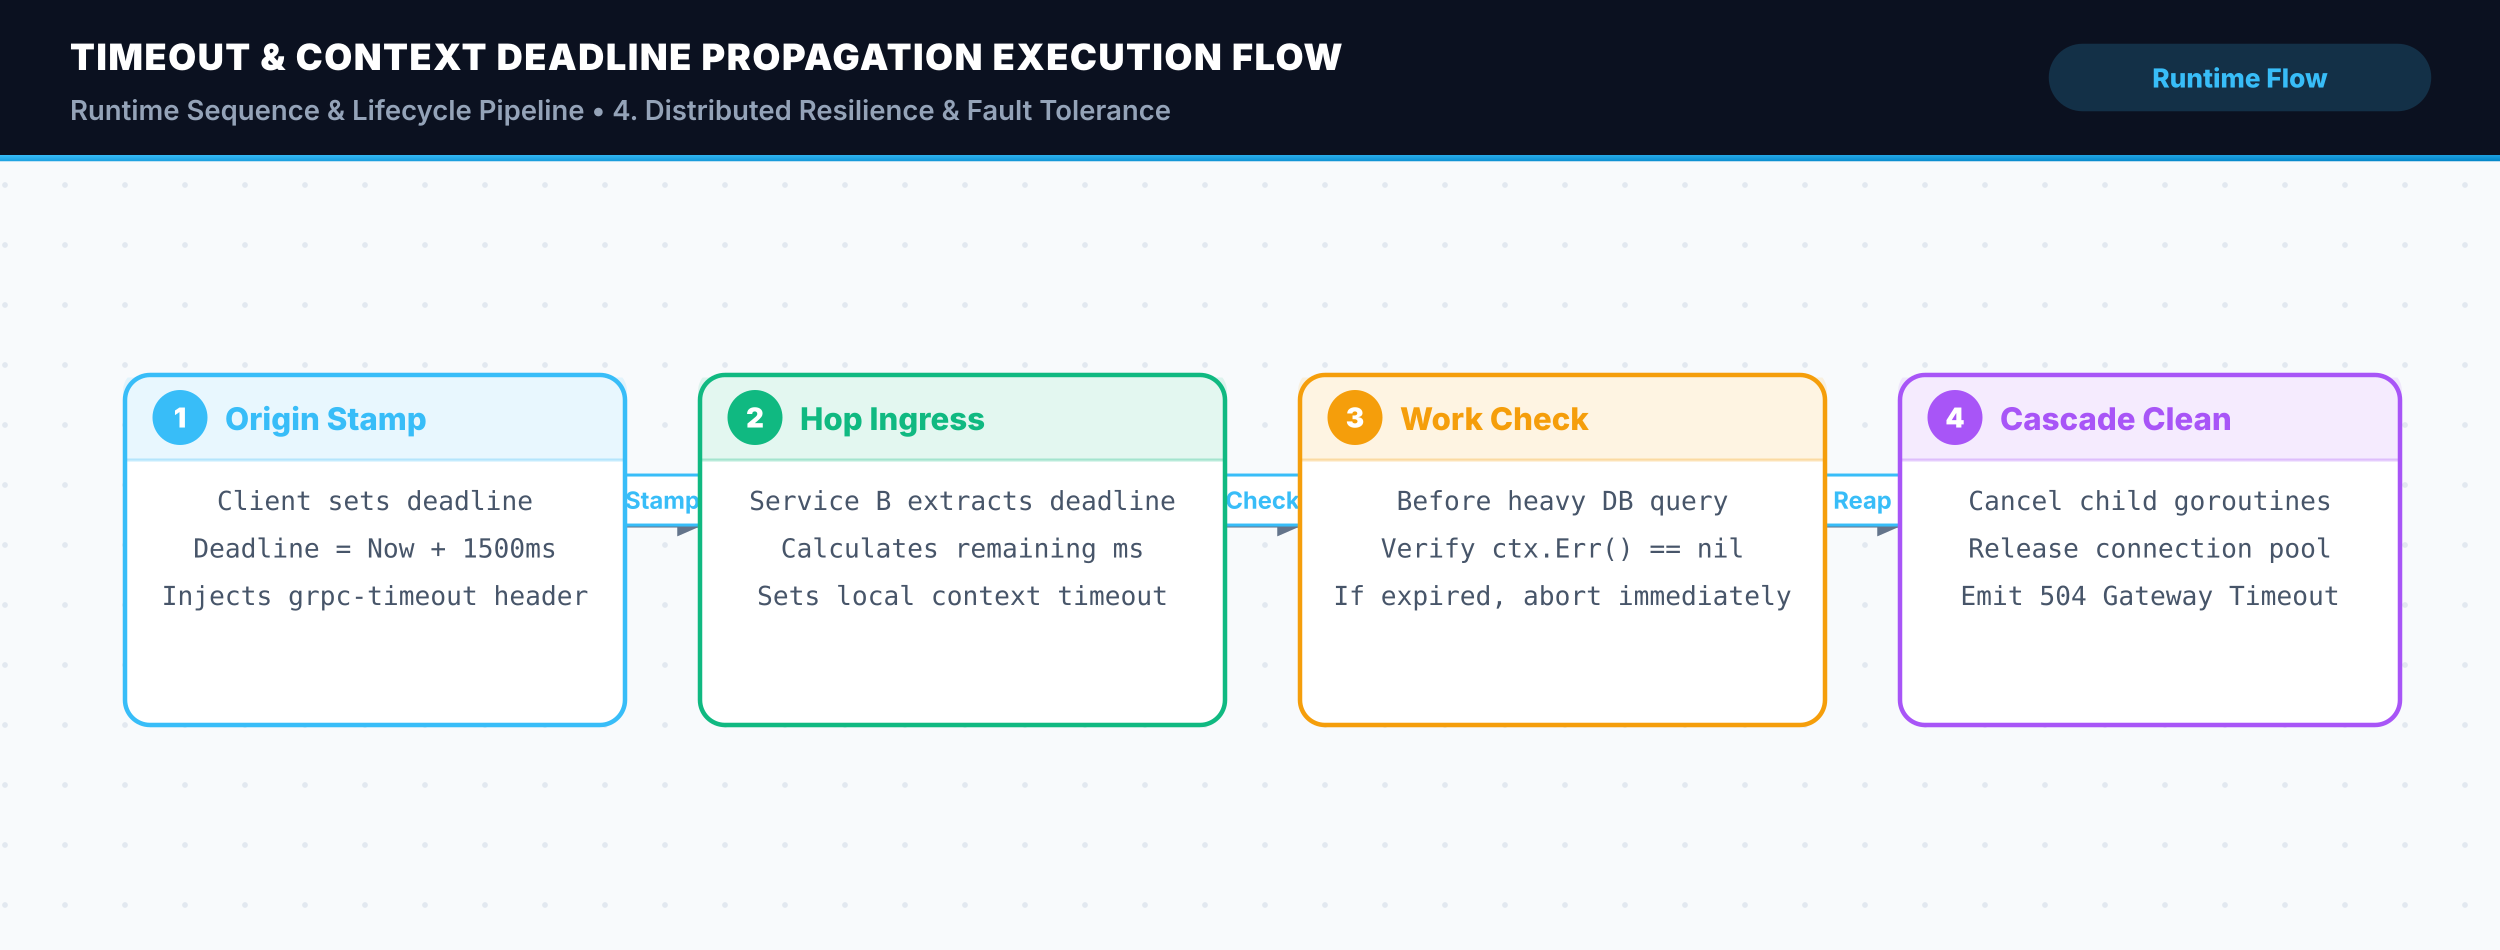
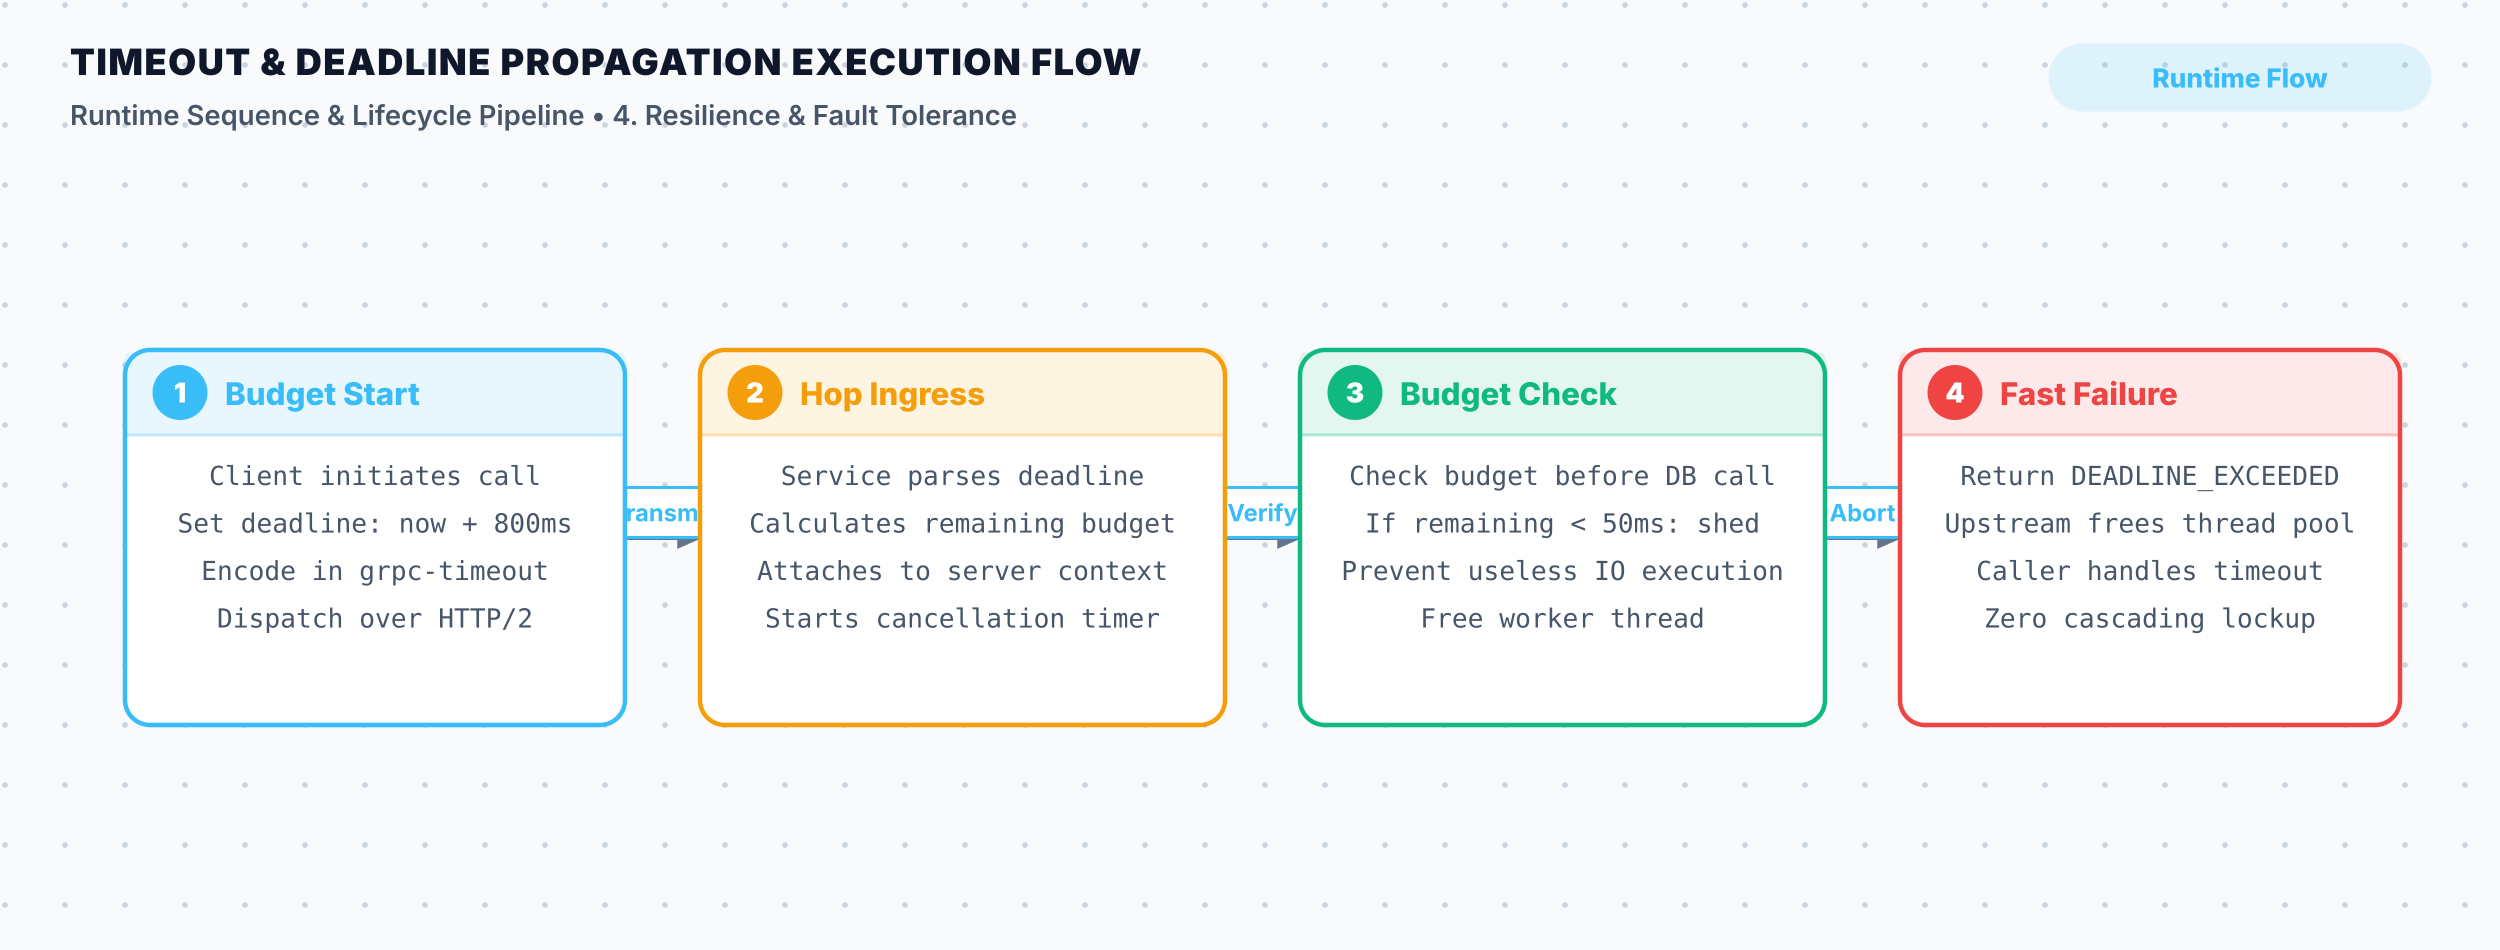
<svg xmlns="http://www.w3.org/2000/svg" viewBox="0 0 1000 380" width="1000" height="380">
  <defs>
    <style>
      .bg { fill: #f8fafc; }
-       .grid-dot { fill: #e2e8f0; }
-       .header-bg { fill: #0b1120; }
-       .header-title { fill: #ffffff; }
-       .header-sub { fill: #94a3b8; }
+       .grid-dot { fill: #cbd5e1; }
+       .header-title { fill: #0f172a; }
+       .header-sub { fill: #475569; }
      .card-bg { fill: #ffffff; }
      .text-muted { fill: #475569; }
      .arrow-line { stroke: #64748b; stroke-width: 2; fill: none; stroke-linecap: round; stroke-linejoin: round; }
      .arrow-dash { stroke: #94a3b8; stroke-width: 2; stroke-dasharray: 5,4; fill: none; stroke-linecap: round; }
      .arrow-head { fill: #64748b; }
      .pill-bg { fill: #ffffff; }
      .tier-bg { fill: rgba(241, 245, 249, 0.45); }

      @media (prefers-color-scheme: dark) {
        .bg { fill: #070b14; }
        .grid-dot { fill: #1e293b; }
-         .header-bg { fill: #030712; }
+         .header-title { fill: #f8fafc; }
+         .header-sub { fill: #94a3b8; }
        .card-bg { fill: #0f172a; }
        .text-muted { fill: #94a3b8; }
        .arrow-line { stroke: #94a3b8; }
        .arrow-dash { stroke: #64748b; }
        .arrow-head { fill: #94a3b8; }
        .pill-bg { fill: #0f172a; }
        .tier-bg { fill: rgba(15, 23, 42, 0.35); }
      }
    </style>
    <pattern id="grid" width="24" height="24" patternUnits="userSpaceOnUse">
      <circle cx="2" cy="2" r="1.15" class="grid-dot" />
    </pattern>
    <linearGradient id="headerGrad" x1="0%" y1="0%" x2="100%" y2="100%">
      <stop offset="0%" stop-color="#38bdf8" />
      <stop offset="100%" stop-color="#0284c7" />
    </linearGradient>
    <marker id="arrow" viewBox="0 0 10 10" refX="7" refY="5" markerWidth="6.5" markerHeight="6.5" orient="auto-start-reverse">
      <path d="M 0 1.5 L 8 5 L 0 8.5 z" class="arrow-head" />
    </marker>
  </defs>
  <rect width="1000" height="380" class="bg" />
  <rect width="1000" height="380" fill="url(#grid)" />
-   <rect x="0" y="0" width="1000" height="64" class="header-bg" />
-   <rect x="0" y="62" width="1000" height="2.5" fill="url(#headerGrad)" />
-   <text x="28" y="28" font-family="-apple-system, BlinkMacSystemFont, sans-serif" font-size="14.5" font-weight="900" class="header-title" letter-spacing="0.04em">TIMEOUT &amp; CONTEXT DEADLINE PROPAGATION EXECUTION FLOW</text>
-   <text x="28" y="48" font-family="-apple-system, BlinkMacSystemFont, sans-serif" font-size="11" font-weight="600" class="header-sub">Runtime Sequence &amp; Lifecycle Pipeline • 4. Distributed Resilience &amp; Fault Tolerance</text>
-   <rect x="820" y="18" width="152" height="26" rx="13" fill="#38bdf8" opacity="0.18" stroke="#38bdf8" stroke-width="1" />
+   <text x="28" y="30" font-family="-apple-system, BlinkMacSystemFont, sans-serif" font-size="14.5" font-weight="900" class="header-title" letter-spacing="0.04em">TIMEOUT &amp; DEADLINE PROPAGATION EXECUTION FLOW</text>
+   <text x="28" y="50" font-family="-apple-system, BlinkMacSystemFont, sans-serif" font-size="11" font-weight="600" class="header-sub">Runtime Sequence &amp; Lifecycle Pipeline • 4. Resilience &amp; Fault Tolerance</text>
+   <rect x="820" y="18" width="152" height="26" rx="13" fill="#38bdf8" opacity="0.14" stroke="#38bdf8" stroke-width="1.2" />
  <text x="896" y="35" text-anchor="middle" font-family="-apple-system, BlinkMacSystemFont, sans-serif" font-size="10.5" font-weight="800" fill="#38bdf8">Runtime Flow</text>
  <g id="conn-0">
-     <path d="M 250 210 L 280 210" class="arrow-line" stroke="#38bdf8" marker-end="url(#arrow)" />
-     <rect x="237" y="190" width="56" height="20" rx="6" class="pill-bg" stroke="#38bdf8" stroke-width="1.2" />
-     <text x="265" y="203.5" text-anchor="middle" font-family="-apple-system, BlinkMacSystemFont, sans-serif" font-size="9.5" font-weight="750" fill="#38bdf8">Stamp</text>
+     <path d="M 250 215 L 280 215" class="arrow-line" stroke="#38bdf8" marker-end="url(#arrow)" />
+     <rect x="228.8" y="195" width="72.4" height="20" rx="6" class="pill-bg" stroke="#38bdf8" stroke-width="1.2" />
+     <text x="265" y="208.5" text-anchor="middle" font-family="-apple-system, BlinkMacSystemFont, sans-serif" font-size="9.5" font-weight="750" fill="#38bdf8">Transmit</text>
  </g>
  <g id="conn-1">
-     <path d="M 490 210 L 520 210" class="arrow-line" stroke="#38bdf8" marker-end="url(#arrow)" />
-     <rect x="477" y="190" width="56" height="20" rx="6" class="pill-bg" stroke="#38bdf8" stroke-width="1.2" />
-     <text x="505" y="203.5" text-anchor="middle" font-family="-apple-system, BlinkMacSystemFont, sans-serif" font-size="9.5" font-weight="750" fill="#38bdf8">Check</text>
+     <path d="M 490 215 L 520 215" class="arrow-line" stroke="#38bdf8" marker-end="url(#arrow)" />
+     <rect x="475" y="195" width="60" height="20" rx="6" class="pill-bg" stroke="#38bdf8" stroke-width="1.2" />
+     <text x="505" y="208.5" text-anchor="middle" font-family="-apple-system, BlinkMacSystemFont, sans-serif" font-size="9.5" font-weight="750" fill="#38bdf8">Verify</text>
  </g>
  <g id="conn-2">
-     <path d="M 730 210 L 760 210" class="arrow-line" stroke="#38bdf8" marker-end="url(#arrow)" />
-     <rect x="717" y="190" width="56" height="20" rx="6" class="pill-bg" stroke="#38bdf8" stroke-width="1.2" />
-     <text x="745" y="203.5" text-anchor="middle" font-family="-apple-system, BlinkMacSystemFont, sans-serif" font-size="9.5" font-weight="750" fill="#38bdf8">Reap</text>
+     <path d="M 730 215 L 760 215" class="arrow-line" stroke="#38bdf8" marker-end="url(#arrow)" />
+     <rect x="715" y="195" width="60" height="20" rx="6" class="pill-bg" stroke="#38bdf8" stroke-width="1.2" />
+     <text x="745" y="208.5" text-anchor="middle" font-family="-apple-system, BlinkMacSystemFont, sans-serif" font-size="9.5" font-weight="750" fill="#38bdf8">Abort</text>
  </g>
  <g id="node-0" class="node-card">
-     <rect x="50" y="150" width="200" height="140" rx="10" class="card-bg" stroke="#38bdf8" stroke-width="1.8" />
-     <path d="M 51 151 L 249 151 A 9 9 0 0 1 250 160 L 250 184 L 50 184 L 50 160 A 9 9 0 0 1 51 151 Z" fill="#38bdf8" opacity="0.12" />
-     <line x1="50" y1="184" x2="250" y2="184" stroke="#38bdf8" stroke-width="1.2" opacity="0.3" />
-     <circle cx="72" cy="167" r="11" fill="#38bdf8" />
-     <text x="72" y="171" text-anchor="middle" font-family="-apple-system, BlinkMacSystemFont, sans-serif" font-size="11" font-weight="900" fill="#ffffff">1</text>
-     <text x="90" y="172" font-family="-apple-system, BlinkMacSystemFont, sans-serif" font-size="12.5" font-weight="800" fill="#38bdf8">Origin Stamp</text>
-     <text x="150" y="204" text-anchor="middle" font-family="ui-monospace, SFMono-Regular, Menlo, Monaco, Consolas, monospace" font-size="10.5" class="text-muted">Client sets deadline</text>
-     <text x="150" y="223" text-anchor="middle" font-family="ui-monospace, SFMono-Regular, Menlo, Monaco, Consolas, monospace" font-size="10.5" class="text-muted">Deadline = Now + 1500ms</text>
-     <text x="150" y="242" text-anchor="middle" font-family="ui-monospace, SFMono-Regular, Menlo, Monaco, Consolas, monospace" font-size="10.5" class="text-muted">Injects grpc-timeout header</text>
+     <rect x="50" y="140" width="200" height="150" rx="10" class="card-bg" stroke="#38bdf8" stroke-width="1.8" />
+     <path d="M 51 141 L 249 141 A 9 9 0 0 1 250 150 L 250 174 L 50 174 L 50 150 A 9 9 0 0 1 51 141 Z" fill="#38bdf8" opacity="0.12" />
+     <line x1="50" y1="174" x2="250" y2="174" stroke="#38bdf8" stroke-width="1.2" opacity="0.3" />
+     <circle cx="72" cy="157" r="11" fill="#38bdf8" />
+     <text x="72" y="161" text-anchor="middle" font-family="-apple-system, BlinkMacSystemFont, sans-serif" font-size="11" font-weight="900" fill="#ffffff">1</text>
+     <text x="90" y="162" font-family="-apple-system, BlinkMacSystemFont, sans-serif" font-size="12.5" font-weight="800" fill="#38bdf8">Budget Start</text>
+     <text x="150" y="194" text-anchor="middle" font-family="ui-monospace, SFMono-Regular, Menlo, Monaco, Consolas, monospace" font-size="10.5" class="text-muted">Client initiates call</text>
+     <text x="150" y="213" text-anchor="middle" font-family="ui-monospace, SFMono-Regular, Menlo, Monaco, Consolas, monospace" font-size="10.5" class="text-muted">Set deadline: now + 800ms</text>
+     <text x="150" y="232" text-anchor="middle" font-family="ui-monospace, SFMono-Regular, Menlo, Monaco, Consolas, monospace" font-size="10.5" class="text-muted">Encode in grpc-timeout</text>
+     <text x="150" y="251" text-anchor="middle" font-family="ui-monospace, SFMono-Regular, Menlo, Monaco, Consolas, monospace" font-size="10.5" class="text-muted">Dispatch over HTTP/2</text>
  </g>
  <g id="node-1" class="node-card">
-     <rect x="280" y="150" width="210" height="140" rx="10" class="card-bg" stroke="#10b981" stroke-width="1.8" />
-     <path d="M 281 151 L 489 151 A 9 9 0 0 1 490 160 L 490 184 L 280 184 L 280 160 A 9 9 0 0 1 281 151 Z" fill="#10b981" opacity="0.12" />
-     <line x1="280" y1="184" x2="490" y2="184" stroke="#10b981" stroke-width="1.2" opacity="0.3" />
-     <circle cx="302" cy="167" r="11" fill="#10b981" />
-     <text x="302" y="171" text-anchor="middle" font-family="-apple-system, BlinkMacSystemFont, sans-serif" font-size="11" font-weight="900" fill="#ffffff">2</text>
-     <text x="320" y="172" font-family="-apple-system, BlinkMacSystemFont, sans-serif" font-size="12.5" font-weight="800" fill="#10b981">Hop Ingress</text>
-     <text x="385" y="204" text-anchor="middle" font-family="ui-monospace, SFMono-Regular, Menlo, Monaco, Consolas, monospace" font-size="10.5" class="text-muted">Service B extracts deadline</text>
-     <text x="385" y="223" text-anchor="middle" font-family="ui-monospace, SFMono-Regular, Menlo, Monaco, Consolas, monospace" font-size="10.5" class="text-muted">Calculates remaining ms</text>
-     <text x="385" y="242" text-anchor="middle" font-family="ui-monospace, SFMono-Regular, Menlo, Monaco, Consolas, monospace" font-size="10.5" class="text-muted">Sets local context timeout</text>
+     <rect x="280" y="140" width="210" height="150" rx="10" class="card-bg" stroke="#f59e0b" stroke-width="1.8" />
+     <path d="M 281 141 L 489 141 A 9 9 0 0 1 490 150 L 490 174 L 280 174 L 280 150 A 9 9 0 0 1 281 141 Z" fill="#f59e0b" opacity="0.12" />
+     <line x1="280" y1="174" x2="490" y2="174" stroke="#f59e0b" stroke-width="1.2" opacity="0.3" />
+     <circle cx="302" cy="157" r="11" fill="#f59e0b" />
+     <text x="302" y="161" text-anchor="middle" font-family="-apple-system, BlinkMacSystemFont, sans-serif" font-size="11" font-weight="900" fill="#ffffff">2</text>
+     <text x="320" y="162" font-family="-apple-system, BlinkMacSystemFont, sans-serif" font-size="12.5" font-weight="800" fill="#f59e0b">Hop Ingress</text>
+     <text x="385" y="194" text-anchor="middle" font-family="ui-monospace, SFMono-Regular, Menlo, Monaco, Consolas, monospace" font-size="10.5" class="text-muted">Service parses deadline</text>
+     <text x="385" y="213" text-anchor="middle" font-family="ui-monospace, SFMono-Regular, Menlo, Monaco, Consolas, monospace" font-size="10.5" class="text-muted">Calculates remaining budget</text>
+     <text x="385" y="232" text-anchor="middle" font-family="ui-monospace, SFMono-Regular, Menlo, Monaco, Consolas, monospace" font-size="10.5" class="text-muted">Attaches to server context</text>
+     <text x="385" y="251" text-anchor="middle" font-family="ui-monospace, SFMono-Regular, Menlo, Monaco, Consolas, monospace" font-size="10.5" class="text-muted">Starts cancellation timer</text>
  </g>
  <g id="node-2" class="node-card">
-     <rect x="520" y="150" width="210" height="140" rx="10" class="card-bg" stroke="#f59e0b" stroke-width="1.8" />
-     <path d="M 521 151 L 729 151 A 9 9 0 0 1 730 160 L 730 184 L 520 184 L 520 160 A 9 9 0 0 1 521 151 Z" fill="#f59e0b" opacity="0.12" />
-     <line x1="520" y1="184" x2="730" y2="184" stroke="#f59e0b" stroke-width="1.2" opacity="0.3" />
-     <circle cx="542" cy="167" r="11" fill="#f59e0b" />
-     <text x="542" y="171" text-anchor="middle" font-family="-apple-system, BlinkMacSystemFont, sans-serif" font-size="11" font-weight="900" fill="#ffffff">3</text>
-     <text x="560" y="172" font-family="-apple-system, BlinkMacSystemFont, sans-serif" font-size="12.5" font-weight="800" fill="#f59e0b">Work Check</text>
-     <text x="625" y="204" text-anchor="middle" font-family="ui-monospace, SFMono-Regular, Menlo, Monaco, Consolas, monospace" font-size="10.5" class="text-muted">Before heavy DB query</text>
-     <text x="625" y="223" text-anchor="middle" font-family="ui-monospace, SFMono-Regular, Menlo, Monaco, Consolas, monospace" font-size="10.5" class="text-muted">Verify ctx.Err() == nil</text>
-     <text x="625" y="242" text-anchor="middle" font-family="ui-monospace, SFMono-Regular, Menlo, Monaco, Consolas, monospace" font-size="10.5" class="text-muted">If expired, abort immediately</text>
+     <rect x="520" y="140" width="210" height="150" rx="10" class="card-bg" stroke="#10b981" stroke-width="1.8" />
+     <path d="M 521 141 L 729 141 A 9 9 0 0 1 730 150 L 730 174 L 520 174 L 520 150 A 9 9 0 0 1 521 141 Z" fill="#10b981" opacity="0.12" />
+     <line x1="520" y1="174" x2="730" y2="174" stroke="#10b981" stroke-width="1.2" opacity="0.3" />
+     <circle cx="542" cy="157" r="11" fill="#10b981" />
+     <text x="542" y="161" text-anchor="middle" font-family="-apple-system, BlinkMacSystemFont, sans-serif" font-size="11" font-weight="900" fill="#ffffff">3</text>
+     <text x="560" y="162" font-family="-apple-system, BlinkMacSystemFont, sans-serif" font-size="12.5" font-weight="800" fill="#10b981">Budget Check</text>
+     <text x="625" y="194" text-anchor="middle" font-family="ui-monospace, SFMono-Regular, Menlo, Monaco, Consolas, monospace" font-size="10.5" class="text-muted">Check budget before DB call</text>
+     <text x="625" y="213" text-anchor="middle" font-family="ui-monospace, SFMono-Regular, Menlo, Monaco, Consolas, monospace" font-size="10.5" class="text-muted">If remaining &lt; 50ms: shed</text>
+     <text x="625" y="232" text-anchor="middle" font-family="ui-monospace, SFMono-Regular, Menlo, Monaco, Consolas, monospace" font-size="10.5" class="text-muted">Prevent useless IO execution</text>
+     <text x="625" y="251" text-anchor="middle" font-family="ui-monospace, SFMono-Regular, Menlo, Monaco, Consolas, monospace" font-size="10.5" class="text-muted">Free worker thread</text>
  </g>
  <g id="node-3" class="node-card">
-     <rect x="760" y="150" width="200" height="140" rx="10" class="card-bg" stroke="#a855f7" stroke-width="1.8" />
-     <path d="M 761 151 L 959 151 A 9 9 0 0 1 960 160 L 960 184 L 760 184 L 760 160 A 9 9 0 0 1 761 151 Z" fill="#a855f7" opacity="0.12" />
-     <line x1="760" y1="184" x2="960" y2="184" stroke="#a855f7" stroke-width="1.2" opacity="0.3" />
-     <circle cx="782" cy="167" r="11" fill="#a855f7" />
-     <text x="782" y="171" text-anchor="middle" font-family="-apple-system, BlinkMacSystemFont, sans-serif" font-size="11" font-weight="900" fill="#ffffff">4</text>
-     <text x="800" y="172" font-family="-apple-system, BlinkMacSystemFont, sans-serif" font-size="12.5" font-weight="800" fill="#a855f7">Cascade Clean</text>
-     <text x="860" y="204" text-anchor="middle" font-family="ui-monospace, SFMono-Regular, Menlo, Monaco, Consolas, monospace" font-size="10.5" class="text-muted">Cancel child goroutines</text>
-     <text x="860" y="223" text-anchor="middle" font-family="ui-monospace, SFMono-Regular, Menlo, Monaco, Consolas, monospace" font-size="10.5" class="text-muted">Release connection pool</text>
-     <text x="860" y="242" text-anchor="middle" font-family="ui-monospace, SFMono-Regular, Menlo, Monaco, Consolas, monospace" font-size="10.5" class="text-muted">Emit 504 Gateway Timeout</text>
+     <rect x="760" y="140" width="200" height="150" rx="10" class="card-bg" stroke="#ef4444" stroke-width="1.8" />
+     <path d="M 761 141 L 959 141 A 9 9 0 0 1 960 150 L 960 174 L 760 174 L 760 150 A 9 9 0 0 1 761 141 Z" fill="#ef4444" opacity="0.12" />
+     <line x1="760" y1="174" x2="960" y2="174" stroke="#ef4444" stroke-width="1.2" opacity="0.3" />
+     <circle cx="782" cy="157" r="11" fill="#ef4444" />
+     <text x="782" y="161" text-anchor="middle" font-family="-apple-system, BlinkMacSystemFont, sans-serif" font-size="11" font-weight="900" fill="#ffffff">4</text>
+     <text x="800" y="162" font-family="-apple-system, BlinkMacSystemFont, sans-serif" font-size="12.5" font-weight="800" fill="#ef4444">Fast Failure</text>
+     <text x="860" y="194" text-anchor="middle" font-family="ui-monospace, SFMono-Regular, Menlo, Monaco, Consolas, monospace" font-size="10.5" class="text-muted">Return DEADLINE_EXCEEDED</text>
+     <text x="860" y="213" text-anchor="middle" font-family="ui-monospace, SFMono-Regular, Menlo, Monaco, Consolas, monospace" font-size="10.5" class="text-muted">Upstream frees thread pool</text>
+     <text x="860" y="232" text-anchor="middle" font-family="ui-monospace, SFMono-Regular, Menlo, Monaco, Consolas, monospace" font-size="10.5" class="text-muted">Caller handles timeout</text>
+     <text x="860" y="251" text-anchor="middle" font-family="ui-monospace, SFMono-Regular, Menlo, Monaco, Consolas, monospace" font-size="10.5" class="text-muted">Zero cascading lockup</text>
  </g>
</svg>
